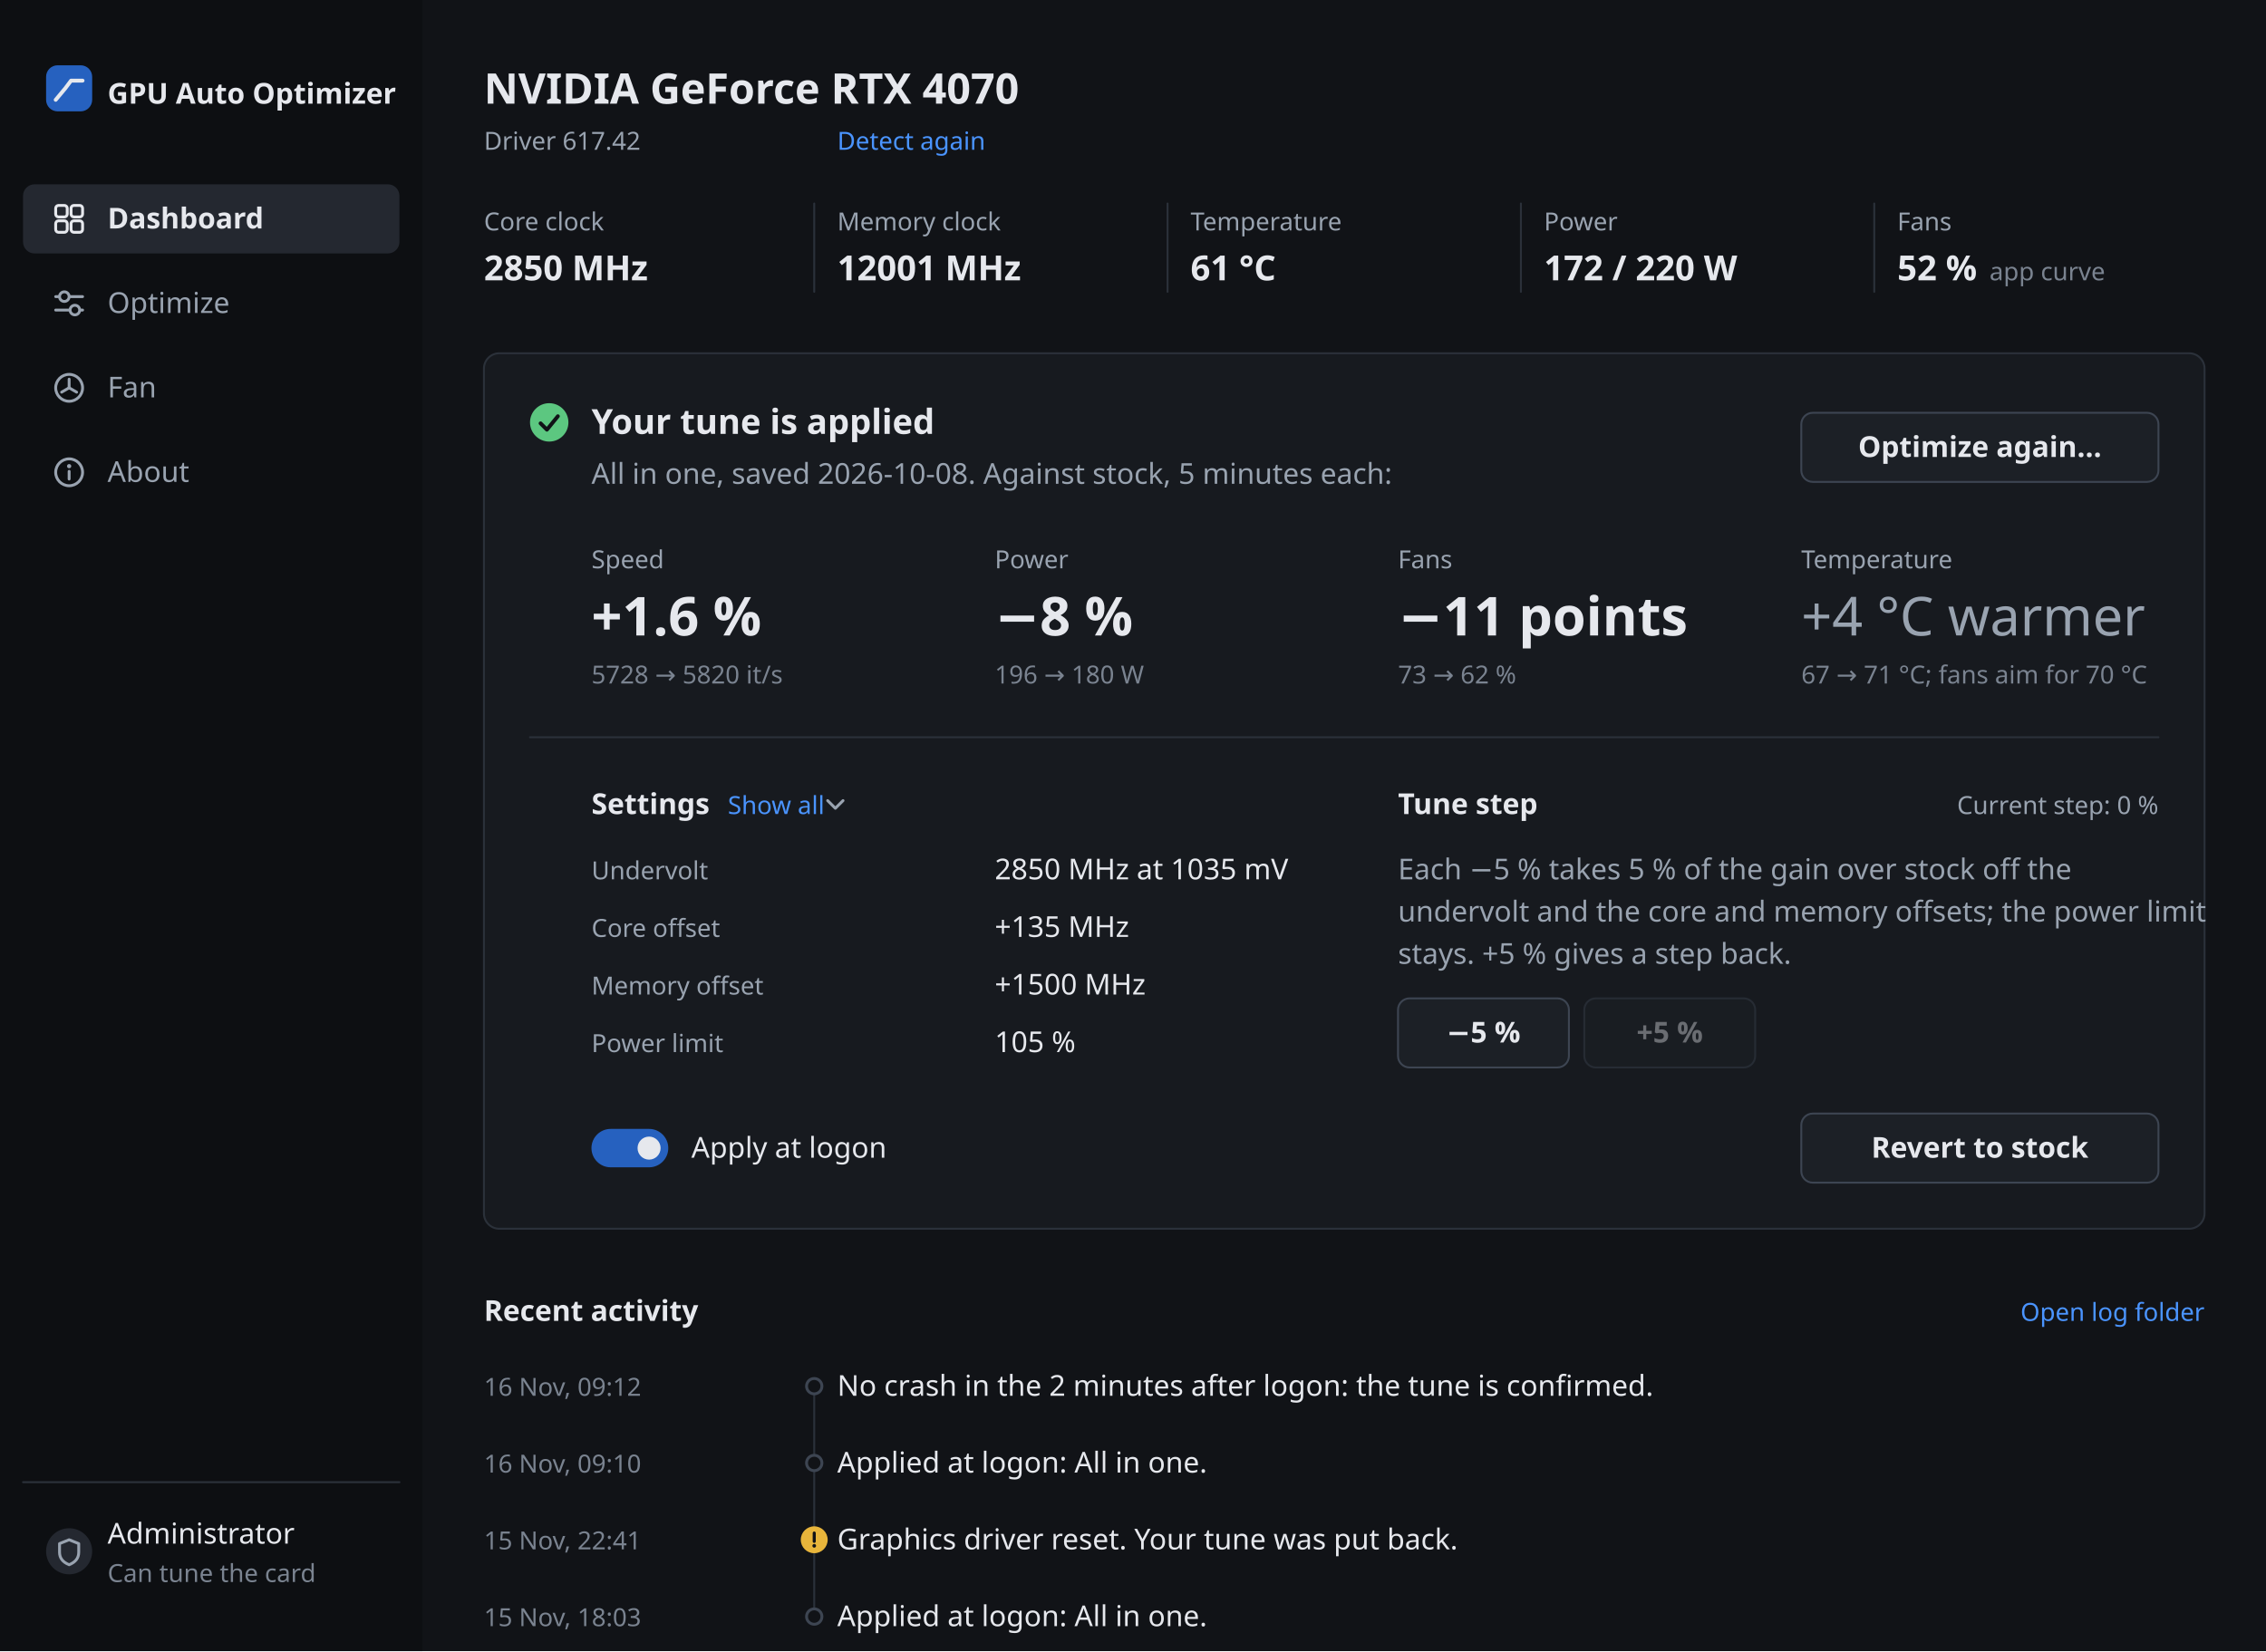
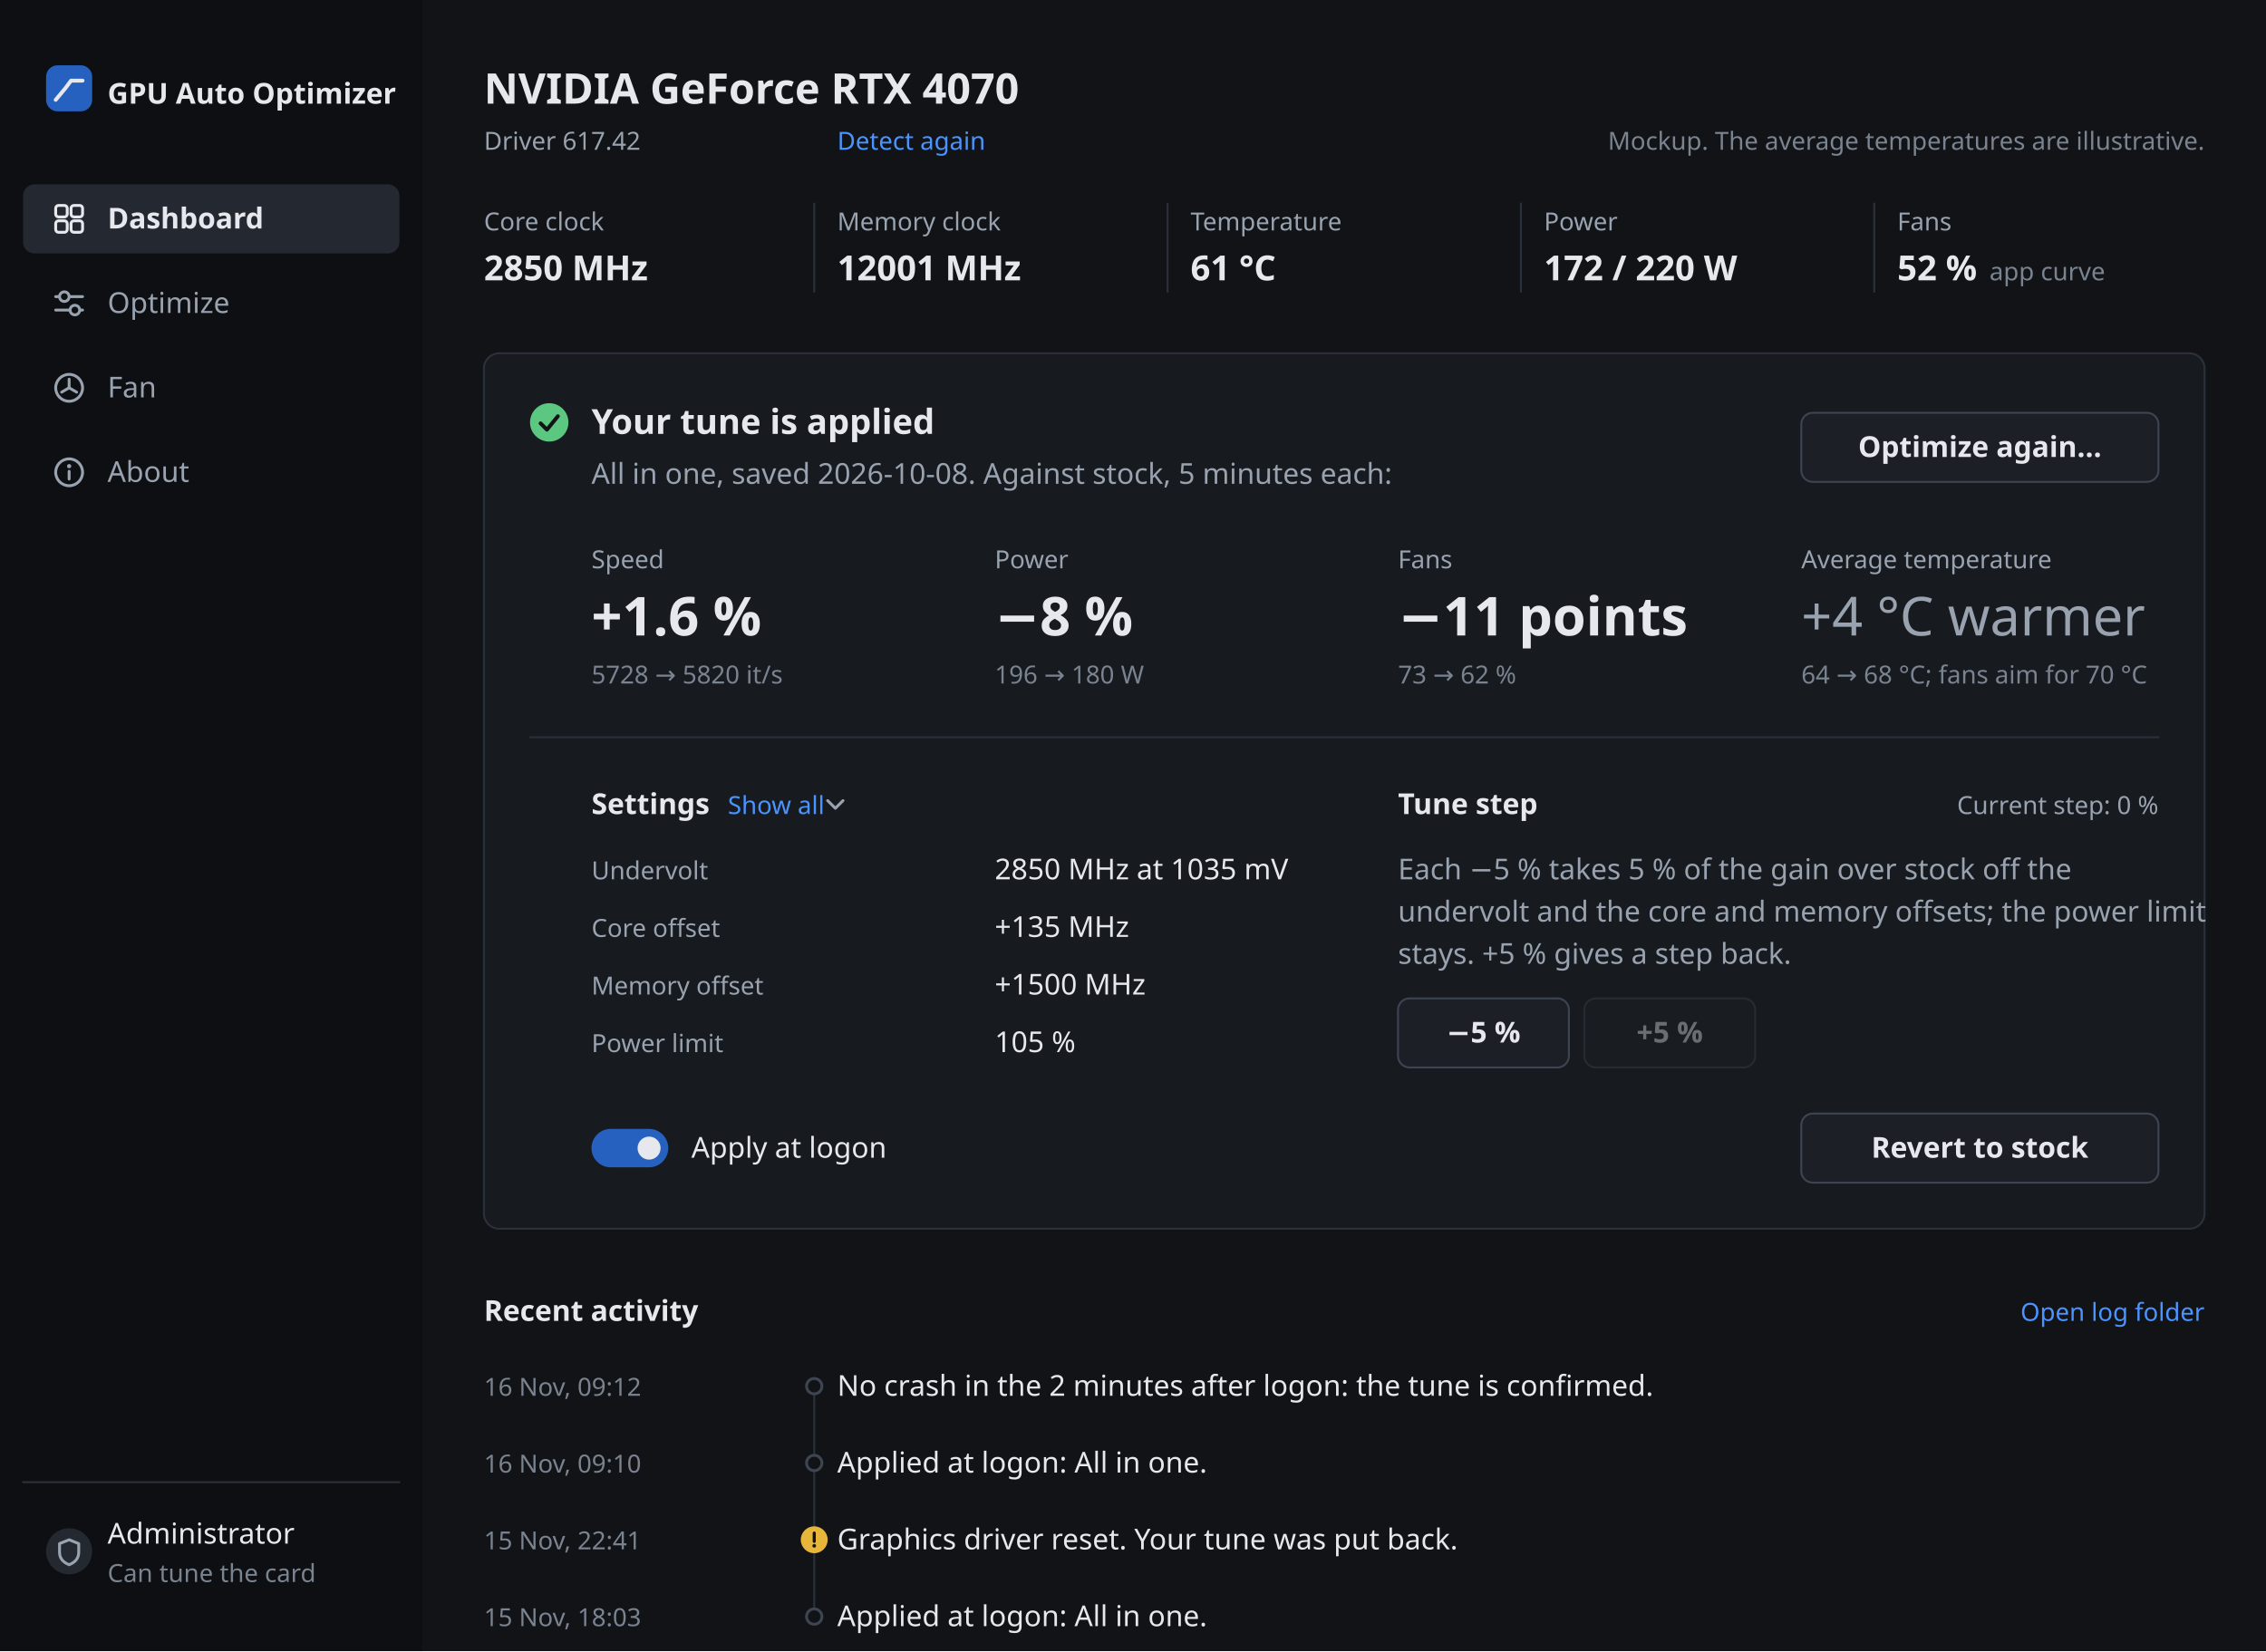
<svg xmlns="http://www.w3.org/2000/svg" width="1180" height="860" viewBox="0 0 1180 860" role="img" aria-label="Proposed Dashboard: the card now, your tune, recent activity">
  <rect width="1180" height="860" fill="#111317" />
  <rect x="252" y="184" width="896" height="456" rx="8" fill="#171A1F" stroke="#2B313A" stroke-width="1" />
  <rect x="0" y="0" width="220" height="860" rx="0" fill="#0D0F12" />
  <rect x="24" y="34.0" width="24" height="24" rx="6" fill="#2661BF" />
  <path d="M29 52.0 L34 46.0 L37 42.0 L43 42.0" fill="none" stroke="#E6E8ED" stroke-width="2" stroke-linecap="round" stroke-linejoin="round" />
  <text x="56" y="54" font-family="Segoe UI, 'Segoe UI Variable', sans-serif" font-size="15" font-weight="600" fill="#E6E8ED" text-anchor="start">GPU Auto Optimizer</text>
  <rect x="12" y="96" width="196" height="36" rx="6" fill="#242830" />
  <rect x="29" y="107.0" width="6" height="6" rx="1.5" fill="none" stroke="#E6E8ED" stroke-width="1.5" />
  <rect x="29" y="115.0" width="6" height="6" rx="1.5" fill="none" stroke="#E6E8ED" stroke-width="1.5" />
  <rect x="37" y="107.0" width="6" height="6" rx="1.5" fill="none" stroke="#E6E8ED" stroke-width="1.5" />
  <rect x="37" y="115.0" width="6" height="6" rx="1.5" fill="none" stroke="#E6E8ED" stroke-width="1.5" />
  <text x="56" y="119" font-family="Segoe UI, 'Segoe UI Variable', sans-serif" font-size="15" font-weight="600" fill="#E6E8ED" text-anchor="start">Dashboard</text>
  <line x1="29" y1="154.5" x2="43" y2="154.5" stroke="#99A3B0" stroke-width="1.5" stroke-linecap="round" />
  <line x1="29" y1="161.5" x2="43" y2="161.5" stroke="#99A3B0" stroke-width="1.5" stroke-linecap="round" />
  <circle cx="33.5" cy="154.5" r="2.5" fill="#0D0F12" stroke="#99A3B0" stroke-width="1.5" />
  <circle cx="39" cy="161.5" r="2.5" fill="#0D0F12" stroke="#99A3B0" stroke-width="1.5" />
  <text x="56" y="163" font-family="Segoe UI, 'Segoe UI Variable', sans-serif" font-size="15" font-weight="400" fill="#99A3B0" text-anchor="start">Optimize</text>
  <circle cx="36" cy="202" r="7" fill="none" stroke="#99A3B0" stroke-width="1.5" />
  <line x1="36" y1="202" x2="36" y2="197.5" stroke="#99A3B0" stroke-width="1.5" stroke-linecap="round" />
  <line x1="36" y1="202" x2="39.9" y2="204.25" stroke="#99A3B0" stroke-width="1.5" stroke-linecap="round" />
  <line x1="36" y1="202" x2="32.1" y2="204.25" stroke="#99A3B0" stroke-width="1.5" stroke-linecap="round" />
  <text x="56" y="207" font-family="Segoe UI, 'Segoe UI Variable', sans-serif" font-size="15" font-weight="400" fill="#99A3B0" text-anchor="start">Fan</text>
  <circle cx="36" cy="246" r="7" fill="none" stroke="#99A3B0" stroke-width="1.5" />
  <circle cx="36" cy="242.8" r="1.1" fill="#99A3B0" />
  <line x1="36" y1="245.5" x2="36" y2="249.5" stroke="#99A3B0" stroke-width="1.5" stroke-linecap="round" />
  <text x="56" y="251" font-family="Segoe UI, 'Segoe UI Variable', sans-serif" font-size="15" font-weight="400" fill="#99A3B0" text-anchor="start">About</text>
  <line x1="12" y1="772" x2="208" y2="772" stroke="#2B313A" stroke-width="1" stroke-linecap="round" />
  <circle cx="36" cy="808" r="12" fill="#242830" />
  <path d="M36 802.0 L41 804.0 L41 808.5 Q41 813.0 36 815.0 Q31 813.0 31 808.5 L31 804.0 Z" fill="none" stroke="#99A3B0" stroke-width="1.5" stroke-linecap="round" stroke-linejoin="round" />
  <text x="56" y="804" font-family="Segoe UI, 'Segoe UI Variable', sans-serif" font-size="15" font-weight="400" fill="#E6E8ED" text-anchor="start">Administrator</text>
  <text x="56" y="824" font-family="Segoe UI, 'Segoe UI Variable', sans-serif" font-size="13" font-weight="400" fill="#7A8390" text-anchor="start">Can tune the card</text>
  <text x="252" y="54" font-family="Segoe UI, 'Segoe UI Variable', sans-serif" font-size="22" font-weight="600" fill="#E6E8ED" text-anchor="start">NVIDIA GeForce RTX 4070</text>
  <text x="252" y="78" font-family="Segoe UI, 'Segoe UI Variable', sans-serif" font-size="13" font-weight="400" fill="#99A3B0" text-anchor="start">Driver 617.42</text>
  <text x="436" y="78" font-family="Segoe UI, 'Segoe UI Variable', sans-serif" font-size="13" font-weight="400" fill="#4A94FF" text-anchor="start">Detect again</text>
+   <text x="1148" y="78" font-family="Segoe UI, 'Segoe UI Variable', sans-serif" font-size="13" font-weight="400" fill="#7A8390" text-anchor="end">Mockup. The average temperatures are illustrative.</text>
  <text x="252" y="120" font-family="Segoe UI, 'Segoe UI Variable', sans-serif" font-size="13" font-weight="400" fill="#99A3B0" text-anchor="start">Core clock</text>
  <text x="252" y="146" font-family="Segoe UI, 'Segoe UI Variable', sans-serif" font-size="18" font-weight="600" fill="#E6E8ED" text-anchor="start">2850 MHz</text>
  <line x1="424" y1="106" x2="424" y2="152" stroke="#2B313A" stroke-width="1" stroke-linecap="round" />
  <text x="436" y="120" font-family="Segoe UI, 'Segoe UI Variable', sans-serif" font-size="13" font-weight="400" fill="#99A3B0" text-anchor="start">Memory clock</text>
  <text x="436" y="146" font-family="Segoe UI, 'Segoe UI Variable', sans-serif" font-size="18" font-weight="600" fill="#E6E8ED" text-anchor="start">12001 MHz</text>
  <line x1="608" y1="106" x2="608" y2="152" stroke="#2B313A" stroke-width="1" stroke-linecap="round" />
  <text x="620" y="120" font-family="Segoe UI, 'Segoe UI Variable', sans-serif" font-size="13" font-weight="400" fill="#99A3B0" text-anchor="start">Temperature</text>
  <text x="620" y="146" font-family="Segoe UI, 'Segoe UI Variable', sans-serif" font-size="18" font-weight="600" fill="#E6E8ED" text-anchor="start">61 °C</text>
  <line x1="792" y1="106" x2="792" y2="152" stroke="#2B313A" stroke-width="1" stroke-linecap="round" />
  <text x="804" y="120" font-family="Segoe UI, 'Segoe UI Variable', sans-serif" font-size="13" font-weight="400" fill="#99A3B0" text-anchor="start">Power</text>
  <text x="804" y="146" font-family="Segoe UI, 'Segoe UI Variable', sans-serif" font-size="18" font-weight="600" fill="#E6E8ED" text-anchor="start">172 / 220 W</text>
  <line x1="976" y1="106" x2="976" y2="152" stroke="#2B313A" stroke-width="1" stroke-linecap="round" />
  <text x="988" y="120" font-family="Segoe UI, 'Segoe UI Variable', sans-serif" font-size="13" font-weight="400" fill="#99A3B0" text-anchor="start">Fans</text>
  <text x="988" y="146" font-family="Segoe UI, 'Segoe UI Variable', sans-serif" font-size="18" font-weight="600" fill="#E6E8ED" text-anchor="start">52 %</text>
  <text x="1036" y="146" font-family="Segoe UI, 'Segoe UI Variable', sans-serif" font-size="13" font-weight="400" fill="#7A8390" text-anchor="start">app curve</text>
  <circle cx="286" cy="220" r="10" fill="#5CC780" />
  <path d="M281.5 220.5 L284.8 223.8 L290.5 216.8" fill="none" stroke="#111317" stroke-width="2.0" stroke-linecap="round" stroke-linejoin="round" />
  <text x="308" y="226" font-family="Segoe UI, 'Segoe UI Variable', sans-serif" font-size="18" font-weight="600" fill="#E6E8ED" text-anchor="start">Your tune is applied</text>
  <text x="308" y="252" font-family="Segoe UI, 'Segoe UI Variable', sans-serif" font-size="15" font-weight="400" fill="#99A3B0" text-anchor="start">All in one, saved 2026-10-08. Against stock, 5 minutes each:</text>
  <rect x="938" y="215.0" width="186" height="36" rx="6" fill="#1C2026" stroke="#3D4552" stroke-width="1" />
  <text x="1031" y="238" font-family="Segoe UI, 'Segoe UI Variable', sans-serif" font-size="15" font-weight="600" fill="#E6E8ED" text-anchor="middle">Optimize again...</text>
  <text x="308" y="296" font-family="Segoe UI, 'Segoe UI Variable', sans-serif" font-size="13" font-weight="400" fill="#99A3B0" text-anchor="start">Speed</text>
  <text x="308" y="331" font-family="Segoe UI, 'Segoe UI Variable', sans-serif" font-size="28" font-weight="600" fill="#E6E8ED" text-anchor="start">+1.6 %</text>
  <text x="308" y="356" font-family="Segoe UI, 'Segoe UI Variable', sans-serif" font-size="13" font-weight="400" fill="#7A8390" text-anchor="start">5728 → 5820 it/s</text>
  <text x="518" y="296" font-family="Segoe UI, 'Segoe UI Variable', sans-serif" font-size="13" font-weight="400" fill="#99A3B0" text-anchor="start">Power</text>
  <text x="518" y="331" font-family="Segoe UI, 'Segoe UI Variable', sans-serif" font-size="28" font-weight="600" fill="#E6E8ED" text-anchor="start">−8 %</text>
  <text x="518" y="356" font-family="Segoe UI, 'Segoe UI Variable', sans-serif" font-size="13" font-weight="400" fill="#7A8390" text-anchor="start">196 → 180 W</text>
  <text x="728" y="296" font-family="Segoe UI, 'Segoe UI Variable', sans-serif" font-size="13" font-weight="400" fill="#99A3B0" text-anchor="start">Fans</text>
  <text x="728" y="331" font-family="Segoe UI, 'Segoe UI Variable', sans-serif" font-size="28" font-weight="600" fill="#E6E8ED" text-anchor="start">−11 points</text>
  <text x="728" y="356" font-family="Segoe UI, 'Segoe UI Variable', sans-serif" font-size="13" font-weight="400" fill="#7A8390" text-anchor="start">73 → 62 %</text>
-   <text x="938" y="296" font-family="Segoe UI, 'Segoe UI Variable', sans-serif" font-size="13" font-weight="400" fill="#99A3B0" text-anchor="start">Temperature</text>
+   <text x="938" y="296" font-family="Segoe UI, 'Segoe UI Variable', sans-serif" font-size="13" font-weight="400" fill="#99A3B0" text-anchor="start">Average temperature</text>
  <text x="938" y="331" font-family="Segoe UI, 'Segoe UI Variable', sans-serif" font-size="28" font-weight="400" fill="#99A3B0" text-anchor="start">+4 °C warmer</text>
-   <text x="938" y="356" font-family="Segoe UI, 'Segoe UI Variable', sans-serif" font-size="13" font-weight="400" fill="#7A8390" text-anchor="start">67 → 71 °C; fans aim for 70 °C</text>
+   <text x="938" y="356" font-family="Segoe UI, 'Segoe UI Variable', sans-serif" font-size="13" font-weight="400" fill="#7A8390" text-anchor="start">64 → 68 °C; fans aim for 70 °C</text>
  <line x1="276" y1="384" x2="1124" y2="384" stroke="#2B313A" stroke-width="1" stroke-linecap="round" />
  <text x="308" y="424" font-family="Segoe UI, 'Segoe UI Variable', sans-serif" font-size="15" font-weight="600" fill="#E6E8ED" text-anchor="start">Settings</text>
  <text x="379" y="424" font-family="Segoe UI, 'Segoe UI Variable', sans-serif" font-size="13" font-weight="400" fill="#4A94FF" text-anchor="start">Show all</text>
  <path d="M431 417.0 L435 421.0 L439 417.0" fill="none" stroke="#99A3B0" stroke-width="1.5" stroke-linecap="round" stroke-linejoin="round" />
  <text x="308" y="458" font-family="Segoe UI, 'Segoe UI Variable', sans-serif" font-size="13" font-weight="400" fill="#99A3B0" text-anchor="start">Undervolt</text>
  <text x="518" y="458" font-family="Segoe UI, 'Segoe UI Variable', sans-serif" font-size="15" font-weight="400" fill="#E6E8ED" text-anchor="start">2850 MHz at 1035 mV</text>
  <text x="308" y="488" font-family="Segoe UI, 'Segoe UI Variable', sans-serif" font-size="13" font-weight="400" fill="#99A3B0" text-anchor="start">Core offset</text>
  <text x="518" y="488" font-family="Segoe UI, 'Segoe UI Variable', sans-serif" font-size="15" font-weight="400" fill="#E6E8ED" text-anchor="start">+135 MHz</text>
  <text x="308" y="518" font-family="Segoe UI, 'Segoe UI Variable', sans-serif" font-size="13" font-weight="400" fill="#99A3B0" text-anchor="start">Memory offset</text>
  <text x="518" y="518" font-family="Segoe UI, 'Segoe UI Variable', sans-serif" font-size="15" font-weight="400" fill="#E6E8ED" text-anchor="start">+1500 MHz</text>
  <text x="308" y="548" font-family="Segoe UI, 'Segoe UI Variable', sans-serif" font-size="13" font-weight="400" fill="#99A3B0" text-anchor="start">Power limit</text>
  <text x="518" y="548" font-family="Segoe UI, 'Segoe UI Variable', sans-serif" font-size="15" font-weight="400" fill="#E6E8ED" text-anchor="start">105 %</text>
  <text x="728" y="424" font-family="Segoe UI, 'Segoe UI Variable', sans-serif" font-size="15" font-weight="600" fill="#E6E8ED" text-anchor="start">Tune step</text>
  <text x="1124" y="424" font-family="Segoe UI, 'Segoe UI Variable', sans-serif" font-size="13" font-weight="400" fill="#99A3B0" text-anchor="end">Current step: 0 %</text>
  <text x="728" y="458" font-family="Segoe UI, 'Segoe UI Variable', sans-serif" font-size="15" font-weight="400" fill="#99A3B0" text-anchor="start">Each −5 % takes 5 % of the gain over stock off the</text>
  <text x="728" y="480" font-family="Segoe UI, 'Segoe UI Variable', sans-serif" font-size="15" font-weight="400" fill="#99A3B0" text-anchor="start">undervolt and the core and memory offsets; the power limit</text>
  <text x="728" y="502" font-family="Segoe UI, 'Segoe UI Variable', sans-serif" font-size="15" font-weight="400" fill="#99A3B0" text-anchor="start">stays. +5 % gives a step back.</text>
  <rect x="728" y="520" width="89" height="36" rx="6" fill="#1C2026" stroke="#3D4552" stroke-width="1" />
  <text x="772.5" y="543" font-family="Segoe UI, 'Segoe UI Variable', sans-serif" font-size="15" font-weight="600" fill="#E6E8ED" text-anchor="middle">−5 %</text>
  <g opacity="0.4">
    <rect x="825" y="520" width="89" height="36" rx="6" fill="#1C2026" stroke="#3D4552" stroke-width="1" />
    <text x="869.5" y="543" font-family="Segoe UI, 'Segoe UI Variable', sans-serif" font-size="15" font-weight="600" fill="#E6E8ED" text-anchor="middle">+5 %</text>
  </g>
  <rect x="308" y="588.0" width="40" height="20" rx="10" fill="#2661BF" />
  <circle cx="338" cy="598" r="6" fill="#E6E8ED" />
  <text x="360" y="603" font-family="Segoe UI, 'Segoe UI Variable', sans-serif" font-size="15" font-weight="400" fill="#E6E8ED" text-anchor="start">Apply at logon</text>
  <rect x="938" y="580" width="186" height="36" rx="6" fill="#1C2026" stroke="#3D4552" stroke-width="1" />
  <text x="1031" y="603" font-family="Segoe UI, 'Segoe UI Variable', sans-serif" font-size="15" font-weight="600" fill="#E6E8ED" text-anchor="middle">Revert to stock</text>
  <text x="252" y="688" font-family="Segoe UI, 'Segoe UI Variable', sans-serif" font-size="15" font-weight="600" fill="#E6E8ED" text-anchor="start">Recent activity</text>
  <text x="1148" y="688" font-family="Segoe UI, 'Segoe UI Variable', sans-serif" font-size="13" font-weight="400" fill="#4A94FF" text-anchor="end">Open log folder</text>
  <line x1="424" y1="722" x2="424" y2="842" stroke="#2B313A" stroke-width="1" stroke-linecap="round" />
  <circle cx="424" cy="722" r="4" fill="#111317" stroke="#3D4552" stroke-width="1.5" />
  <circle cx="424" cy="762" r="4" fill="#111317" stroke="#3D4552" stroke-width="1.5" />
  <circle cx="424" cy="802" r="7" fill="#E8B53B" />
  <line x1="424" y1="798.5" x2="424" y2="802.84" stroke="#111317" stroke-width="1.6" stroke-linecap="round" />
  <circle cx="424" cy="805.15" r="0.96" fill="#111317" />
  <circle cx="424" cy="842" r="4" fill="#111317" stroke="#3D4552" stroke-width="1.5" />
  <text x="252" y="727" font-family="Segoe UI, 'Segoe UI Variable', sans-serif" font-size="13" font-weight="400" fill="#7A8390" text-anchor="start">16 Nov, 09:12</text>
  <text x="436" y="727" font-family="Segoe UI, 'Segoe UI Variable', sans-serif" font-size="15" font-weight="400" fill="#E6E8ED" text-anchor="start">No crash in the 2 minutes after logon: the tune is confirmed.</text>
  <text x="252" y="767" font-family="Segoe UI, 'Segoe UI Variable', sans-serif" font-size="13" font-weight="400" fill="#7A8390" text-anchor="start">16 Nov, 09:10</text>
  <text x="436" y="767" font-family="Segoe UI, 'Segoe UI Variable', sans-serif" font-size="15" font-weight="400" fill="#E6E8ED" text-anchor="start">Applied at logon: All in one.</text>
  <text x="252" y="807" font-family="Segoe UI, 'Segoe UI Variable', sans-serif" font-size="13" font-weight="400" fill="#7A8390" text-anchor="start">15 Nov, 22:41</text>
  <text x="436" y="807" font-family="Segoe UI, 'Segoe UI Variable', sans-serif" font-size="15" font-weight="400" fill="#E6E8ED" text-anchor="start">Graphics driver reset. Your tune was put back.</text>
  <text x="252" y="847" font-family="Segoe UI, 'Segoe UI Variable', sans-serif" font-size="13" font-weight="400" fill="#7A8390" text-anchor="start">15 Nov, 18:03</text>
  <text x="436" y="847" font-family="Segoe UI, 'Segoe UI Variable', sans-serif" font-size="15" font-weight="400" fill="#E6E8ED" text-anchor="start">Applied at logon: All in one.</text>
</svg>
